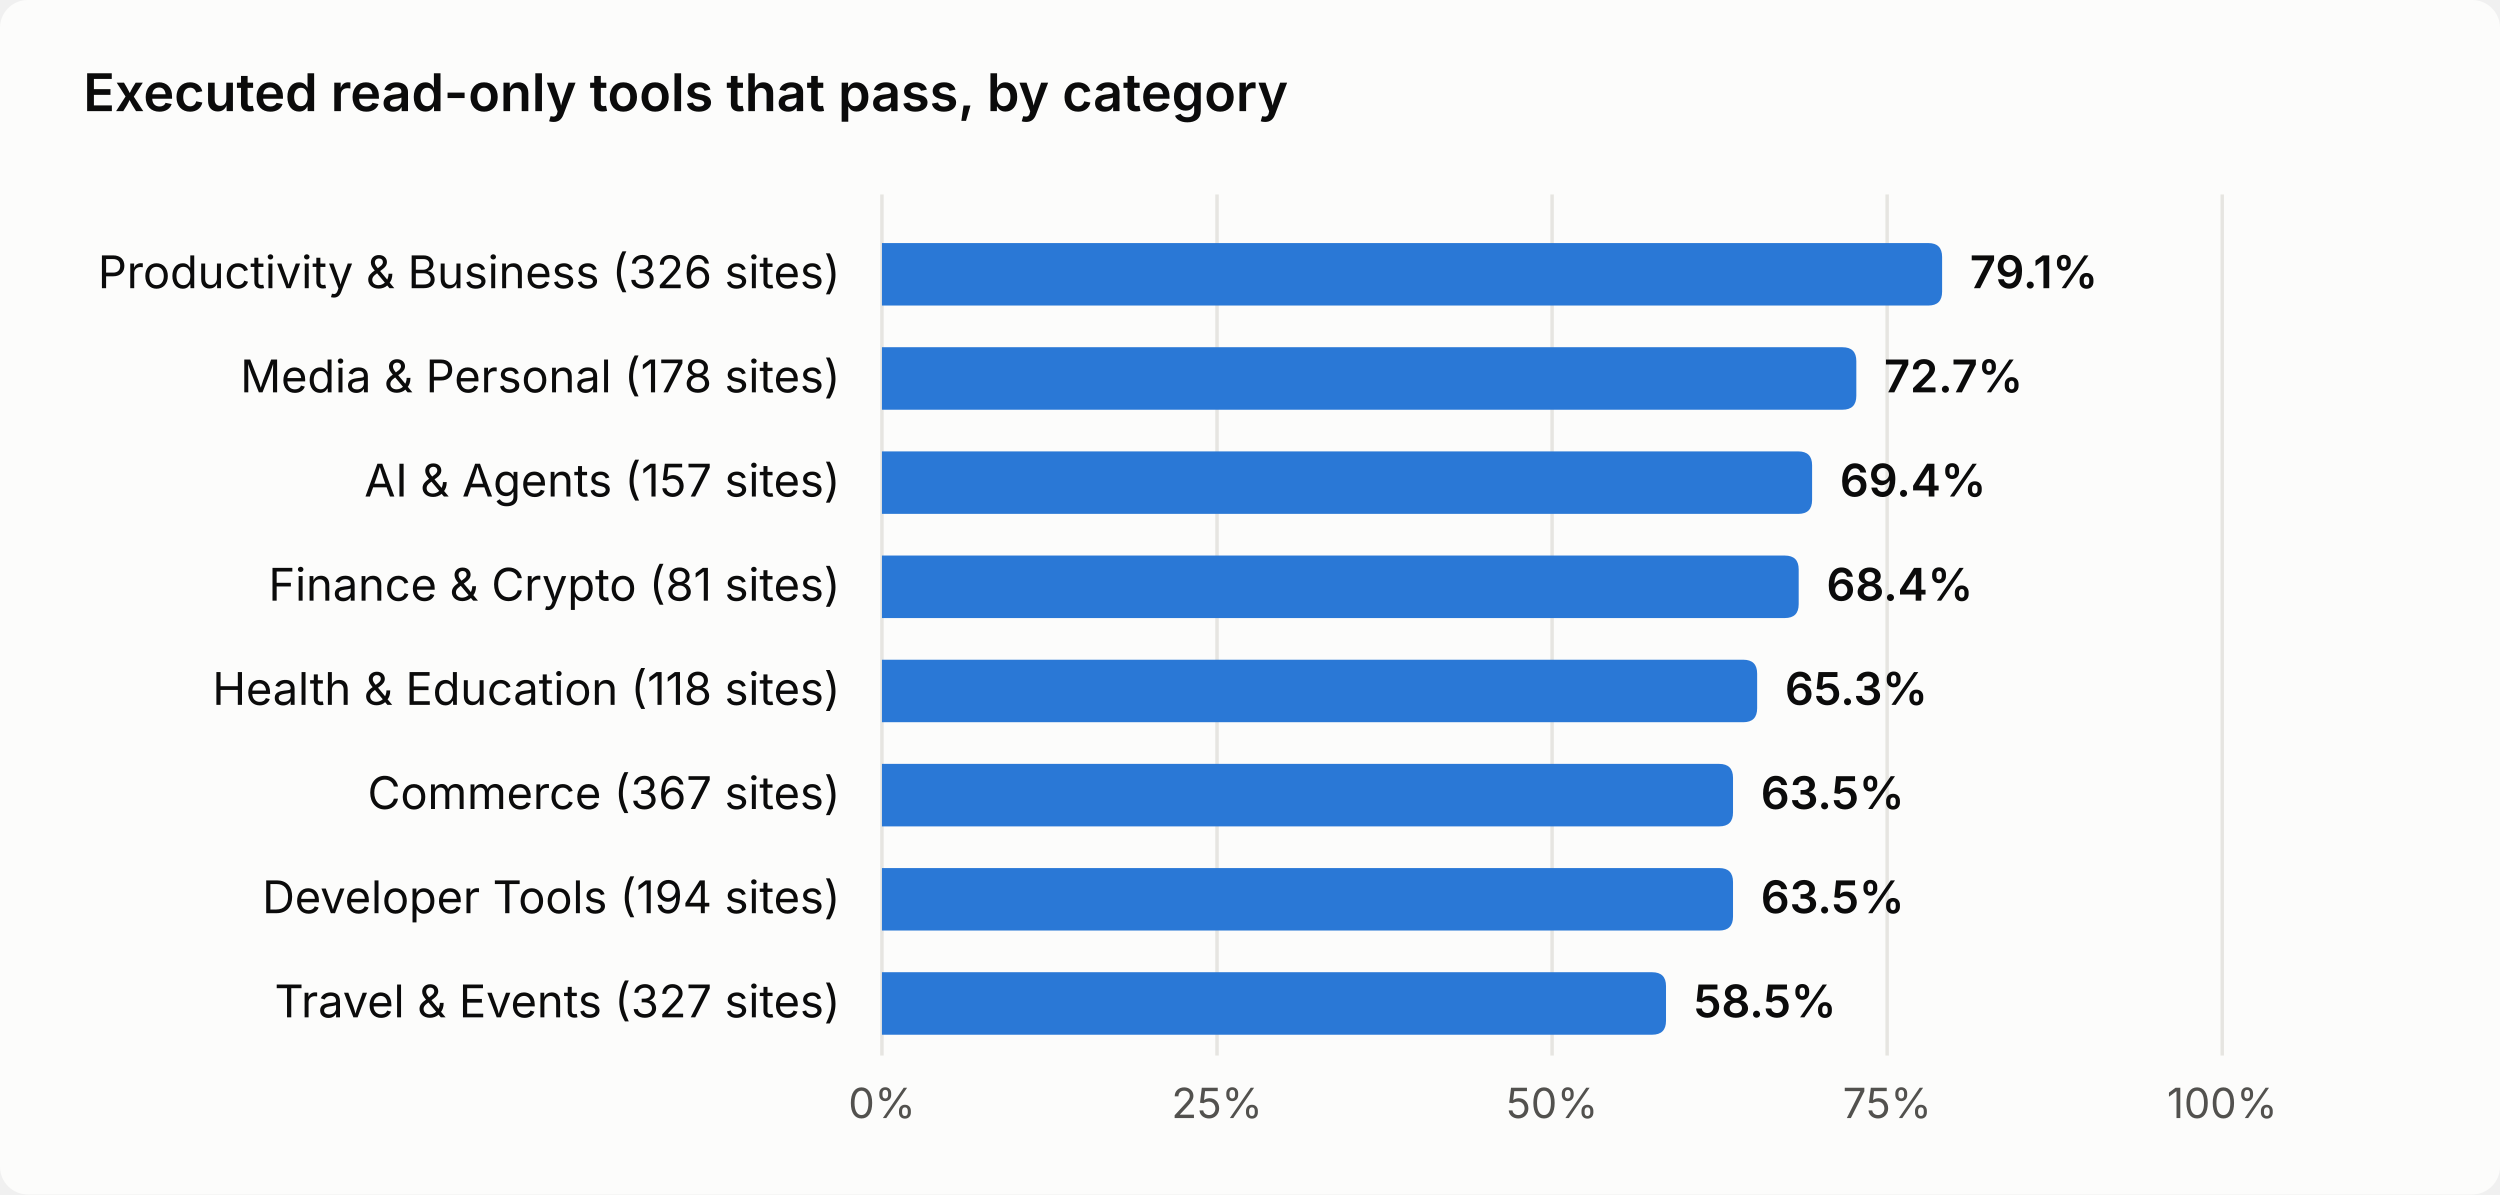
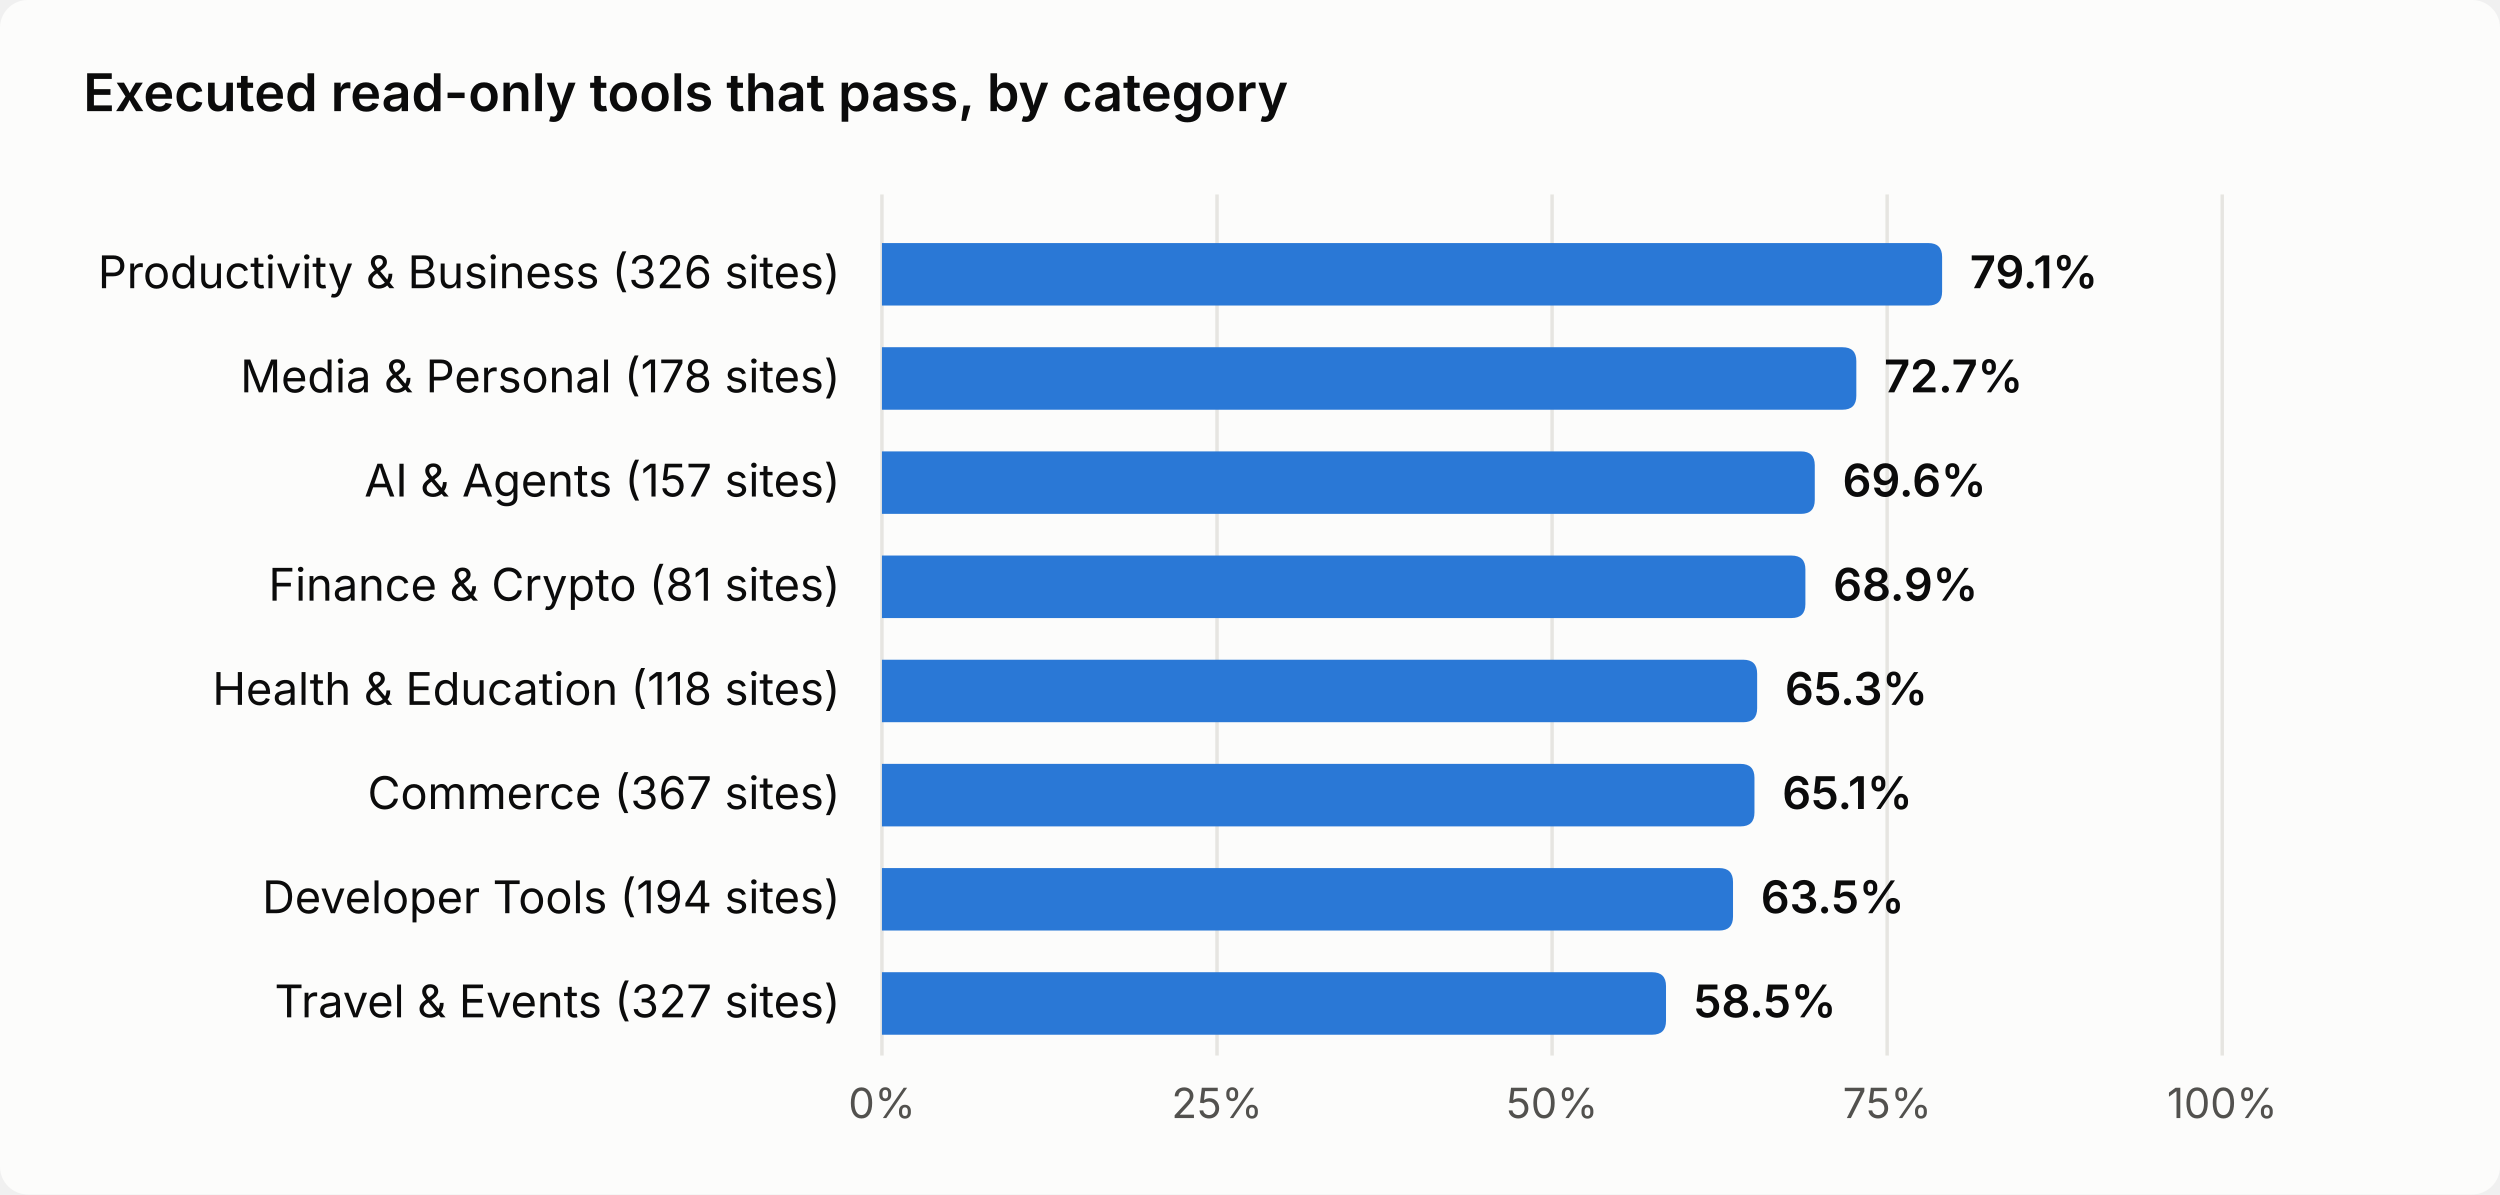
<svg xmlns="http://www.w3.org/2000/svg" viewBox="0 0 720 344" width="720" height="344" role="img" aria-labelledby="t d">
  <style>
    .surface { fill: #fcfcfb; }
    .mark { fill: #2a78d6; }
    .dot { fill: #2a78d6; stroke: #fcfcfb; stroke-width: 2; }
    .grid { stroke: #e6e5e1; stroke-width: 1; }
    .ref { stroke: #52514e; stroke-width: 1; stroke-dasharray: 4 4; }
    .title { fill: #0b0b0b; font: 600 15px system-ui, -apple-system, 'Segoe UI', sans-serif; }
    .label { fill: #0b0b0b; font: 13px system-ui, -apple-system, 'Segoe UI', sans-serif; }
    .value { fill: #0b0b0b; font: 600 13px system-ui, -apple-system, 'Segoe UI', sans-serif; font-variant-numeric: tabular-nums; }
    .muted { fill: #52514e; font: 12px system-ui, -apple-system, 'Segoe UI', sans-serif; font-variant-numeric: tabular-nums; }
    @media (prefers-color-scheme: dark) {
      .surface { fill: #1a1a19; }
      .mark { fill: #3987e5; }
      .dot { fill: #3987e5; stroke: #1a1a19; }
      .grid { stroke: #333331; }
      .ref { stroke: #c3c2b7; }
      .title, .label, .value { fill: #ffffff; }
      .muted { fill: #c3c2b7; }
    }
  </style>
  <rect class="surface" width="720" height="344" rx="8" />
  <text class="title" x="24" y="32">Executed read-only tools that pass, by category</text>
  <line class="grid" x1="254" x2="254" y1="56" y2="304" />
  <text class="muted" x="254" y="322" text-anchor="middle">0%</text>
  <line class="grid" x1="350.5" x2="350.5" y1="56" y2="304" />
  <text class="muted" x="350.5" y="322" text-anchor="middle">25%</text>
  <line class="grid" x1="447" x2="447" y1="56" y2="304" />
  <text class="muted" x="447" y="322" text-anchor="middle">50%</text>
  <line class="grid" x1="543.5" x2="543.5" y1="56" y2="304" />
  <text class="muted" x="543.5" y="322" text-anchor="middle">75%</text>
  <line class="grid" x1="640" x2="640" y1="56" y2="304" />
  <text class="muted" x="640" y="322" text-anchor="middle">100%</text>
  <text class="label" x="242" y="83" text-anchor="end">Productivity &amp; Business (326 sites)</text>
  <path class="mark" d="M254,70 H555.326 Q559.326,70 559.326,74 V84 Q559.326,88 555.326,88 H254 Z" />
  <text class="value" x="567.326" y="83">79.1%</text>
  <text class="label" x="242" y="113" text-anchor="end">Media &amp; Personal (178 sites)</text>
  <path class="mark" d="M254,100 H530.622 Q534.622,100 534.622,104 V114 Q534.622,118 530.622,118 H254 Z" />
  <text class="value" x="542.622" y="113">72.7%</text>
  <text class="label" x="242" y="143" text-anchor="end">AI &amp; Agents (157 sites)</text>
-   <path class="mark" d="M254,130 H517.884 Q521.884,130 521.884,134 V144 Q521.884,148 517.884,148 H254 Z" />
-   <text class="value" x="529.884" y="143">69.4%</text>
+   <path class="mark" d="M254,130 H518.656 Q522.656,130 522.656,134 V144 Q522.656,148 518.656,148 H254 Z" />
+   <text class="value" x="530.656" y="143">69.6%</text>
  <text class="label" x="242" y="173" text-anchor="end">Finance &amp; Crypto (81 sites)</text>
-   <path class="mark" d="M254,160 H514.024 Q518.024,160 518.024,164 V174 Q518.024,178 514.024,178 H254 Z" />
-   <text class="value" x="526.024" y="173">68.4%</text>
+   <path class="mark" d="M254,160 H515.954 Q519.954,160 519.954,164 V174 Q519.954,178 515.954,178 H254 Z" />
+   <text class="value" x="527.954" y="173">68.9%</text>
  <text class="label" x="242" y="203" text-anchor="end">Health &amp; Education (118 sites)</text>
  <path class="mark" d="M254,190 H502.058 Q506.058,190 506.058,194 V204 Q506.058,208 502.058,208 H254 Z" />
  <text class="value" x="514.058" y="203">65.3%</text>
  <text class="label" x="242" y="233" text-anchor="end">Commerce (367 sites)</text>
-   <path class="mark" d="M254,220 H495.11 Q499.11,220 499.11,224 V234 Q499.11,238 495.11,238 H254 Z" />
-   <text class="value" x="507.11" y="233">63.5%</text>
+   <path class="mark" d="M254,220 H501.286 Q505.286,220 505.286,224 V234 Q505.286,238 501.286,238 H254 Z" />
+   <text class="value" x="513.286" y="233">65.1%</text>
  <text class="label" x="242" y="263" text-anchor="end">Developer Tools (194 sites)</text>
  <path class="mark" d="M254,250 H495.11 Q499.11,250 499.11,254 V264 Q499.11,268 495.11,268 H254 Z" />
  <text class="value" x="507.11" y="263">63.5%</text>
  <text class="label" x="242" y="293" text-anchor="end">Travel &amp; Events (327 sites)</text>
  <path class="mark" d="M254,280 H475.81 Q479.81,280 479.81,284 V294 Q479.81,298 475.81,298 H254 Z" />
  <text class="value" x="487.81" y="293">58.5%</text>
</svg>
